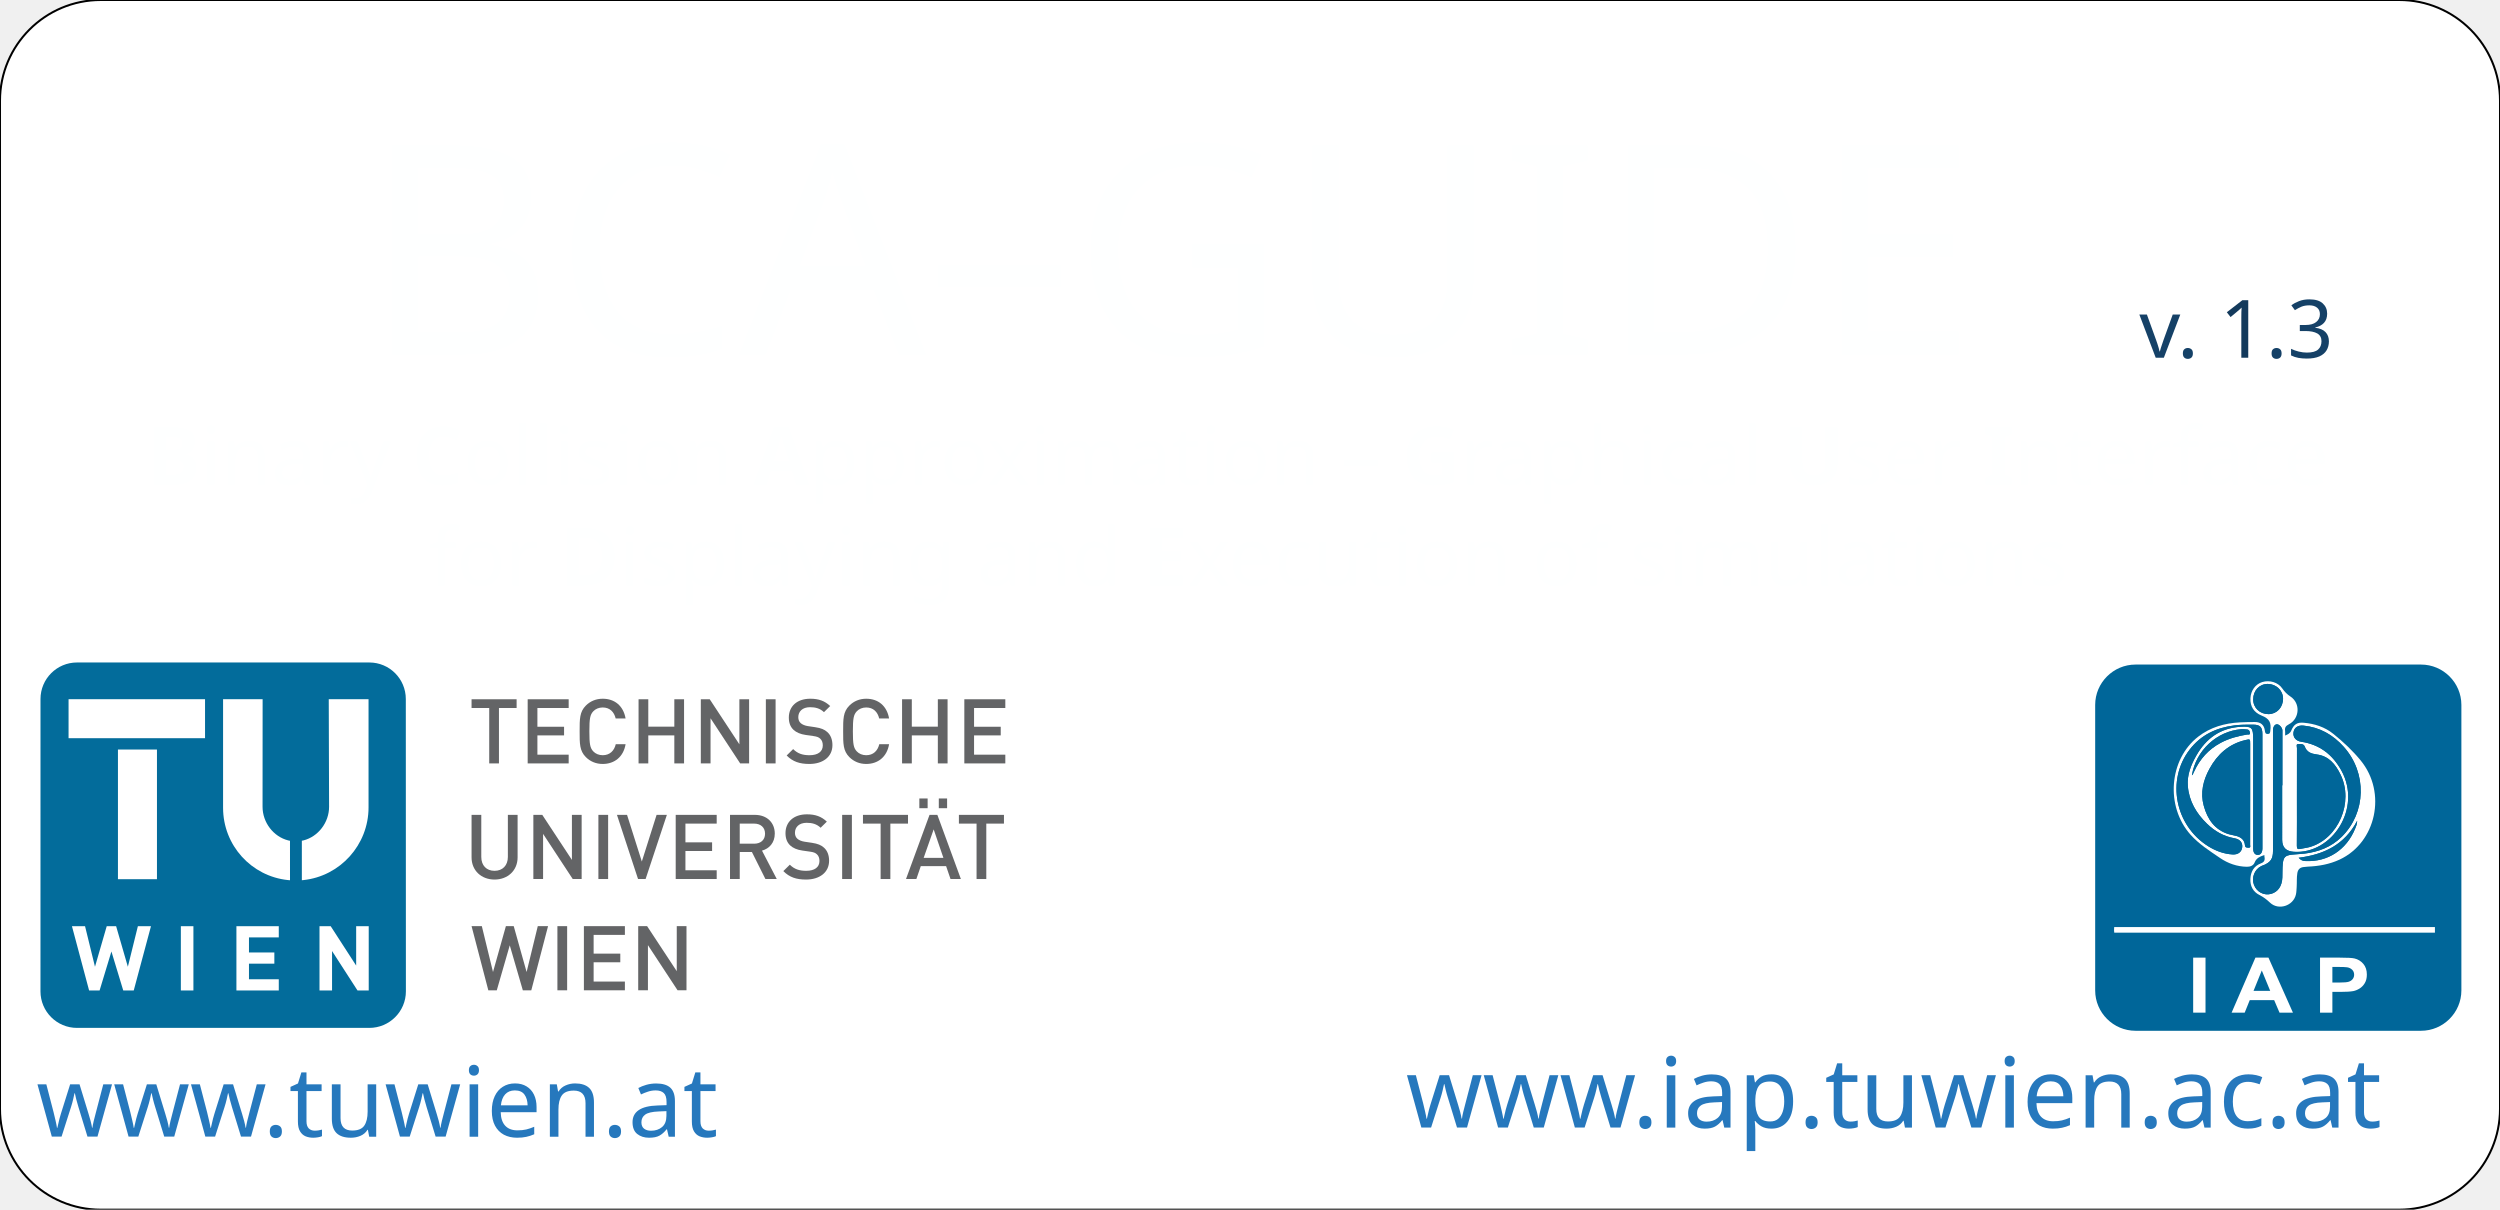
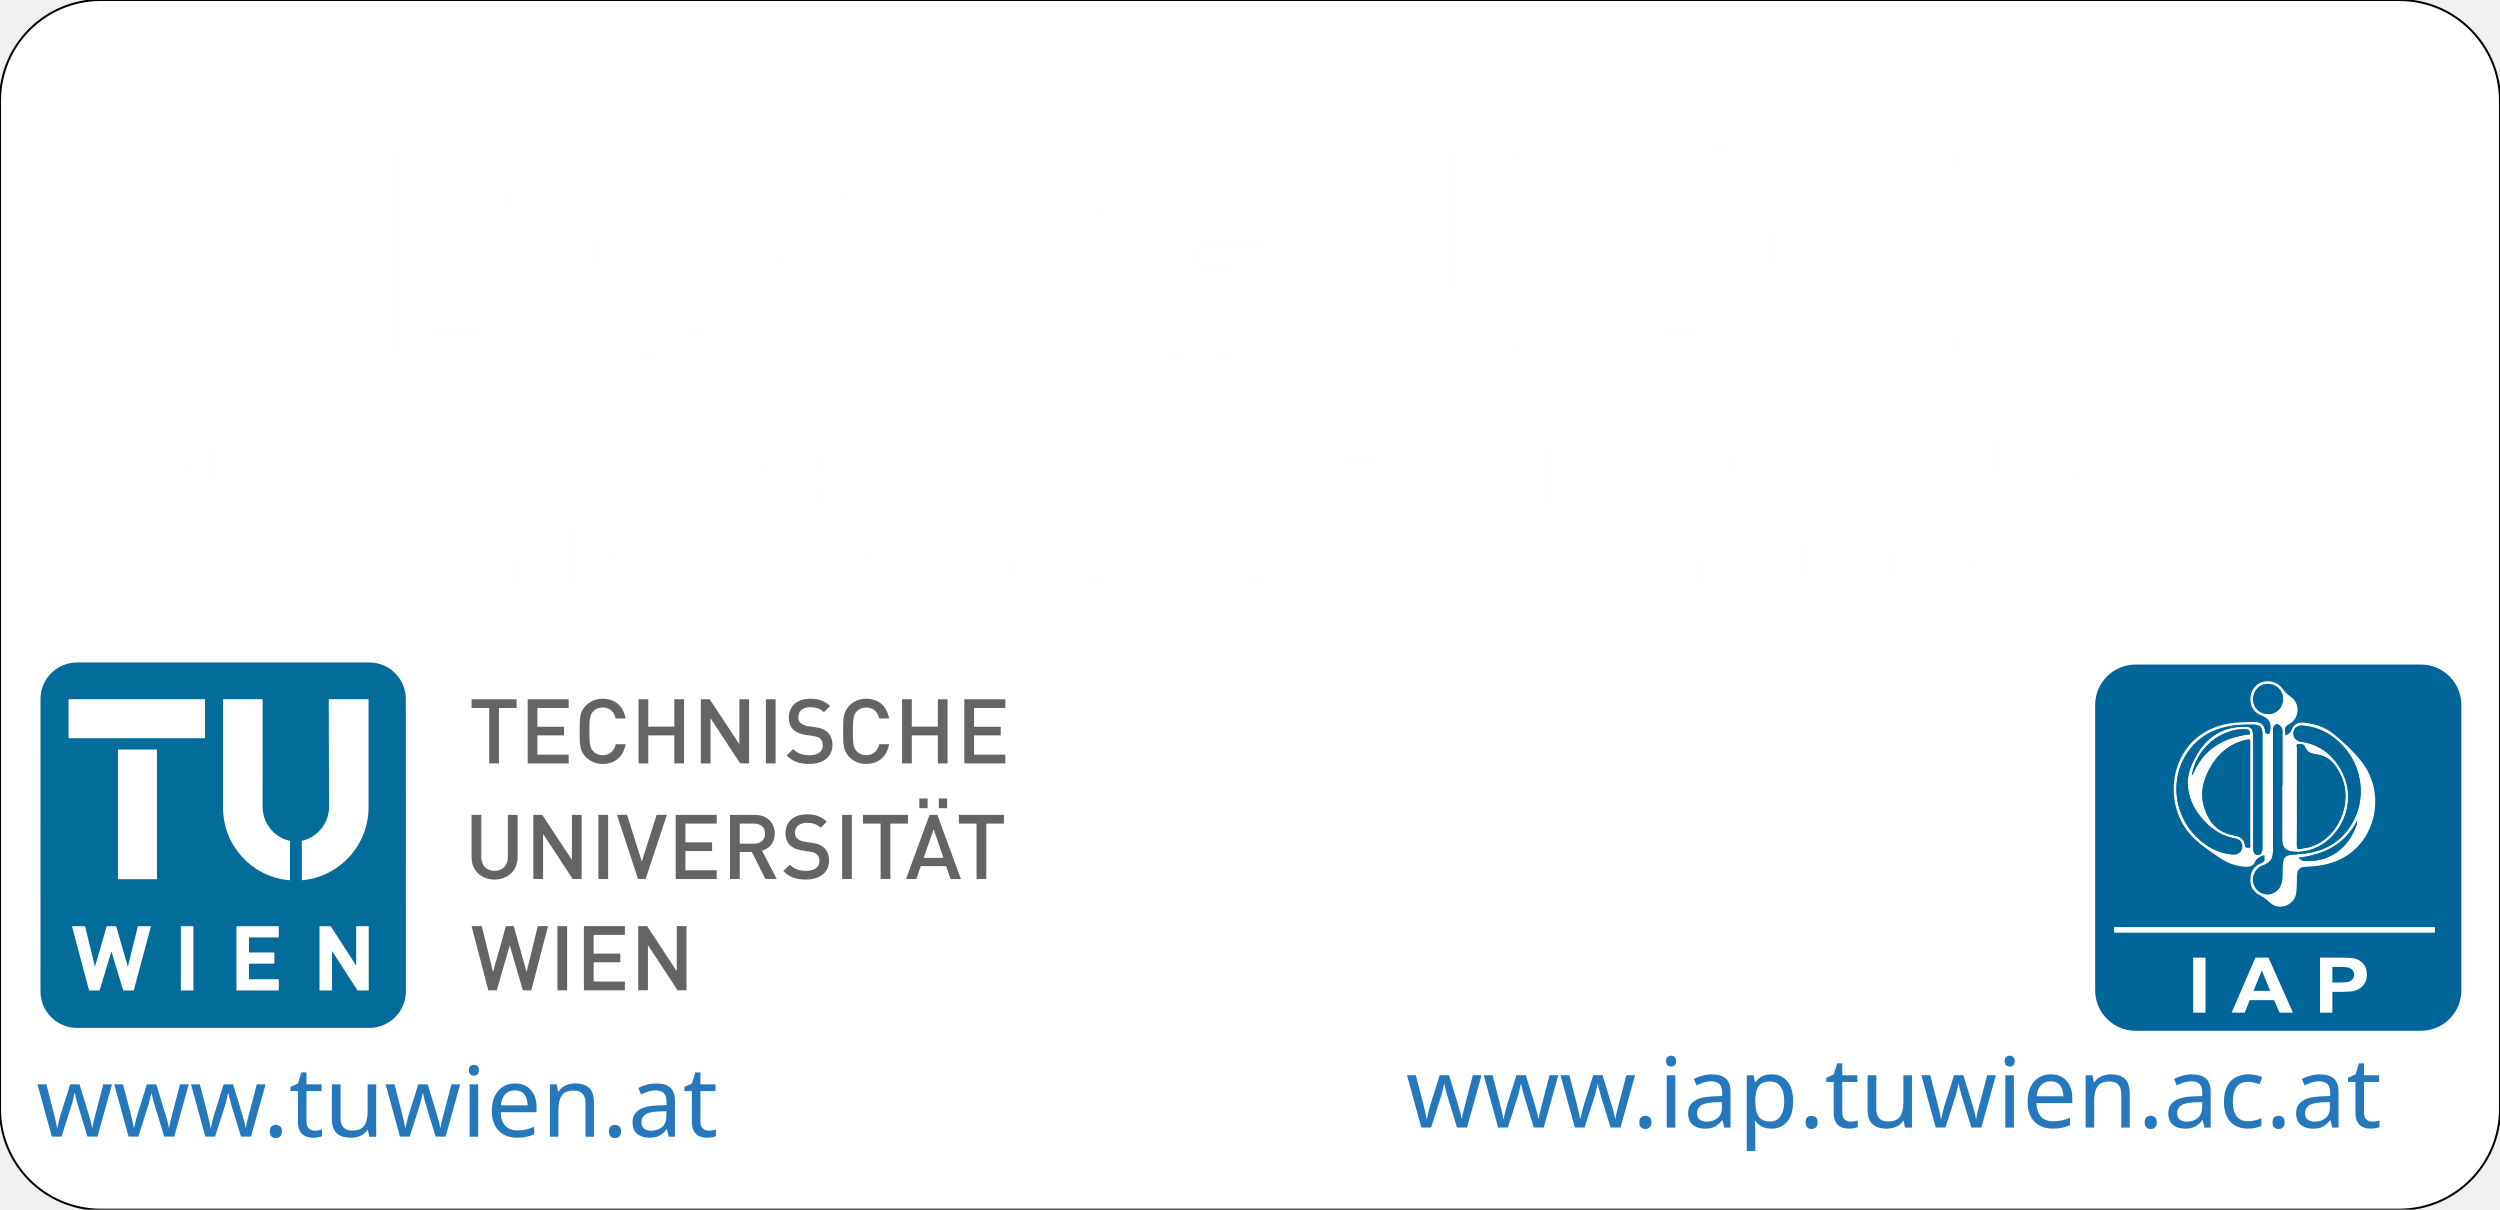
<svg xmlns="http://www.w3.org/2000/svg" xmlns:xlink="http://www.w3.org/1999/xlink" width="826.667" height="400" viewBox="0 0 218.722 105.833" version="1.1" id="svg5">
  <defs id="defs2">
    <rect x="-18.767" y="229.622" width="971.477" height="454.828" id="rect6992" />
    <rect x="769.454" y="592.822" width="22.699" height="110.199" id="rect19443" />
    <rect x="715.361" y="462.556" width="99.356" height="136.89" id="rect14781" />
    <linearGradient x1="0" y1="0" x2="1" y2="0" gradientUnits="userSpaceOnUse" gradientTransform="matrix(6.217606,316.5327,316.5327,-6.217606,307.058,0.2242669)" spreadMethod="pad" id="linearGradient852">
      <stop style="stop-opacity:1;stop-color:#ffffff" offset="0" id="stop844" />
      <stop style="stop-opacity:1;stop-color:#ffffff" offset="0.217" id="stop846" />
      <stop style="stop-opacity:1;stop-color:#006699" offset="0.778" id="stop848" />
      <stop style="stop-opacity:1;stop-color:#006699" offset="1" id="stop850" />
    </linearGradient>
    <clipPath clipPathUnits="userSpaceOnUse" id="clipPath862">
      <path d="M 0,300 H 620 V 0 H 0 Z" id="path860" />
    </clipPath>
    <clipPath clipPathUnits="userSpaceOnUse" id="clipPath876">
      <path d="m 10,44.974 h 255.642 v 90.821 H 10 Z" id="path874" />
    </clipPath>
    <clipPath clipPathUnits="userSpaceOnUse" id="clipPath984">
      <path d="m 264.59,44.369 h 90.82 v 90.82 h -90.82 z" id="path982" />
    </clipPath>
    <clipPath clipPathUnits="userSpaceOnUse" id="clipPath1082">
      <path d="m 389.312,46.545 h 220.687 v 87.072 H 389.312 Z" id="path1080" />
    </clipPath>
    <linearGradient xlink:href="#linearGradient852" id="linearGradient74793" gradientUnits="userSpaceOnUse" x1="312.927" y1="0.708" x2="312.927" y2="205.619" />
    <linearGradient xlink:href="#linearGradient852" id="linearGradient12729" gradientUnits="userSpaceOnUse" x1="312.927" y1="0.708" x2="312.927" y2="205.619" />
    <linearGradient xlink:href="#linearGradient852" id="linearGradient12731" gradientUnits="userSpaceOnUse" x1="312.927" y1="0.708" x2="312.927" y2="205.619" />
    <linearGradient xlink:href="#linearGradient852" id="linearGradient12733" gradientUnits="userSpaceOnUse" x1="312.927" y1="0.708" x2="312.927" y2="205.619" />
    <linearGradient xlink:href="#linearGradient852" id="linearGradient12735" gradientUnits="userSpaceOnUse" x1="312.927" y1="0.708" x2="312.927" y2="205.619" />
  </defs>
  <g id="layer1">
    <g id="g830" transform="matrix(0.3527778,0,0,-0.3527778,4.5474805e-5,105.8333)">
      <g id="g832" style="opacity:1;fill:url(#linearGradient74793);fill-opacity:1;stroke-width:1.001;stroke-miterlimit:4;stroke-dasharray:none">
        <g id="g834" style="fill:url(#linearGradient12735);fill-opacity:1;stroke-width:1.001;stroke-miterlimit:4;stroke-dasharray:none">
          <g id="g840" style="fill:url(#linearGradient12733);fill-opacity:1;stroke-width:1.001;stroke-miterlimit:4;stroke-dasharray:none">
            <g id="g842" style="fill:url(#linearGradient12731);fill-opacity:1;stroke-width:1.001;stroke-miterlimit:4;stroke-dasharray:none">
              <path d="M 25,300 C 11.193,300 0,288.807 0,275 V 275 25 C 0,11.193 11.193,0 25,0 v 0 h 570 c 13.807,0 25,11.193 25,25 v 0 250 c 0,13.807 -11.193,25 -25,25 v 0 z" style="fill:url(#linearGradient12729);fill-opacity:1;stroke:none;stroke-width:1.001;stroke-miterlimit:4;stroke-dasharray:none" id="path854" />
            </g>
          </g>
        </g>
      </g>
      <g id="g856">
        <g id="g858" clip-path="url(#clipPath862)">
          <g id="g864" transform="translate(595)">
            <path d="m 0,0 h -570 c -13.807,0 -25,11.193 -25,25 v 250 c 0,13.807 11.193,25 25,25 H 0 c 13.807,0 25,-11.193 25,-25 V 25 C 25,11.193 13.807,0 0,0 Z" style="fill:none;stroke:#000000;stroke-width:0.5;stroke-linecap:butt;stroke-linejoin:miter;stroke-miterlimit:10;stroke-dasharray:none;stroke-opacity:1" id="path866" />
          </g>
          <path d="M 96,52 H 14 v 82 h 82 z" style="fill:#ffffff;fill-opacity:1;fill-rule:nonzero;stroke:none" id="path868" />
        </g>
      </g>
      <g id="g870">
        <g id="g872" clip-path="url(#clipPath876)">
          <g id="g878" transform="translate(248.9807,95.7456)">
            <path d="M 0,0 V 2.168 H -11.173 V 0 h 4.379 V -13.742 H -4.38 V 0 Z" style="fill:#636466;fill-opacity:1;fill-rule:evenodd;stroke:none" id="path880" />
          </g>
          <g id="g882" transform="translate(238.2977,82.0042)">
            <path d="M 0,0 -5.831,15.909 H -7.775 L -13.608,0 h 2.571 l 1.094,3.195 h 6.279 L -2.57,0 Z m -4.334,5.251 h -4.893 l 2.479,7.061 z" style="fill:#636466;fill-opacity:1;fill-rule:evenodd;stroke:none" id="path884" />
          </g>
          <g id="g886" transform="translate(225.1858,95.7456)">
            <path d="M 0,0 V 2.168 H -11.172 V 0 h 4.38 v -13.742 h 2.414 V 0 Z" style="fill:#636466;fill-opacity:1;fill-rule:evenodd;stroke:none" id="path888" />
          </g>
          <path d="m 211.268,97.913 h -2.414 V 82.004 h 2.414 z" style="fill:#636466;fill-opacity:1;fill-rule:evenodd;stroke:none" id="path890" />
          <g id="g892" transform="translate(205.6151,86.5402)">
            <path d="m 0,0 c 0,1.363 -0.424,2.502 -1.295,3.262 -0.67,0.604 -1.497,0.96 -2.971,1.184 l -1.81,0.268 c -0.738,0.112 -1.386,0.38 -1.789,0.738 -0.424,0.38 -0.602,0.893 -0.602,1.475 0,1.407 1.027,2.479 2.904,2.479 1.341,0 2.481,-0.29 3.463,-1.228 l 1.541,1.518 c -1.362,1.274 -2.836,1.811 -4.936,1.811 -3.307,0 -5.318,-1.899 -5.318,-4.67 0,-1.296 0.38,-2.301 1.161,-3.039 0.693,-0.648 1.721,-1.095 3.017,-1.274 l 1.876,-0.268 c 0.939,-0.133 1.341,-0.29 1.744,-0.669 0.424,-0.38 0.626,-0.961 0.626,-1.654 0,-1.542 -1.208,-2.435 -3.285,-2.435 -1.631,0 -2.905,0.357 -4.066,1.519 l -1.609,-1.587 c 1.519,-1.541 3.239,-2.1 5.63,-2.1 C -2.389,-4.67 0,-2.927 0,0" style="fill:#636466;fill-opacity:1;fill-rule:evenodd;stroke:none" id="path894" />
          </g>
          <g id="g896" transform="translate(192.6375,82.0042)">
            <path d="m 0,0 -3.664,7.039 c 1.788,0.491 3.173,1.943 3.173,4.222 0,2.704 -1.922,4.648 -4.938,4.648 h -6.167 V 0 h 2.413 v 6.703 h 3.016 L -2.815,0 Z m -2.905,11.239 c 0,-1.564 -1.094,-2.48 -2.703,-2.48 h -3.575 v 4.983 h 3.575 c 1.609,0 2.703,-0.939 2.703,-2.503" style="fill:#636466;fill-opacity:1;fill-rule:evenodd;stroke:none" id="path898" />
          </g>
          <g id="g900" transform="translate(177.739,82.0042)">
            <path d="m 0,0 v 2.168 h -7.753 v 4.781 h 6.614 v 2.145 h -6.614 v 4.648 H 0 v 2.167 H -10.165 V 0 Z" style="fill:#636466;fill-opacity:1;fill-rule:evenodd;stroke:none" id="path902" />
          </g>
          <g id="g904" transform="translate(165.3834,97.9133)">
            <path d="M 0,0 H -2.548 L -6.212,-11.574 -9.876,0 h -2.503 l 5.229,-15.909 h 1.877 z" style="fill:#636466;fill-opacity:1;fill-rule:evenodd;stroke:none" id="path906" />
          </g>
          <path d="m 150.816,97.913 h -2.413 V 82.004 h 2.413 z" style="fill:#636466;fill-opacity:1;fill-rule:evenodd;stroke:none" id="path908" />
          <g id="g910" transform="translate(144.2481,82.0042)">
            <path d="M 0,0 V 15.909 H -2.413 V 4.737 l -7.351,11.172 h -2.212 V 0 h 2.413 V 11.194 L -2.212,0 Z" style="fill:#636466;fill-opacity:1;fill-rule:evenodd;stroke:none" id="path912" />
          </g>
          <g id="g914" transform="translate(128.3648,87.3671)">
            <path d="M 0,0 V 10.546 H -2.414 V 0.111 c 0,-2.122 -1.318,-3.441 -3.306,-3.441 -1.989,0 -3.285,1.319 -3.285,3.441 v 10.435 h -2.413 V 0 c 0,-3.285 2.458,-5.497 5.698,-5.497 C -2.481,-5.497 0,-3.285 0,0" style="fill:#636466;fill-opacity:1;fill-rule:evenodd;stroke:none" id="path916" />
          </g>
          <path d="m 230.052,101.979 h -2.055 v -2.413 h 2.055 z" style="fill:#636466;fill-opacity:1;fill-rule:evenodd;stroke:none" id="path918" />
          <path d="m 234.879,101.979 h -2.056 v -2.413 h 2.056 z" style="fill:#636466;fill-opacity:1;fill-rule:evenodd;stroke:none" id="path920" />
          <g id="g922" transform="translate(234.9969,110.6733)">
            <path d="M 0,0 V 15.909 H -2.413 V 9.116 H -8.87 v 6.793 h -2.414 V 0 h 2.414 v 6.949 h 6.457 V 0 Z" style="fill:#636466;fill-opacity:1;fill-rule:evenodd;stroke:none" id="path924" />
          </g>
          <g id="g926" transform="translate(220.4949,115.4324)">
            <path d="m 0,0 h -2.435 c -0.38,-1.608 -1.475,-2.725 -3.239,-2.725 -0.939,0 -1.789,0.356 -2.346,0.96 -0.783,0.849 -0.962,1.765 -0.962,4.96 0,3.195 0.179,4.111 0.962,4.961 0.557,0.603 1.407,0.96 2.346,0.96 1.764,0 2.837,-1.117 3.217,-2.726 H 0 c -0.557,3.173 -2.748,4.893 -5.674,4.893 -1.654,0 -3.084,-0.603 -4.179,-1.698 -1.564,-1.564 -1.542,-3.329 -1.542,-6.39 0,-3.061 -0.022,-4.826 1.542,-6.39 1.095,-1.095 2.525,-1.698 4.179,-1.698 2.881,0 5.138,1.72 5.674,4.893" style="fill:#636466;fill-opacity:1;fill-rule:evenodd;stroke:none" id="path928" />
          </g>
          <g id="g930" transform="translate(206.4432,115.2089)">
            <path d="m 0,0 c 0,1.363 -0.424,2.502 -1.296,3.262 -0.67,0.604 -1.497,0.961 -2.972,1.184 l -1.809,0.268 c -0.737,0.112 -1.386,0.38 -1.788,0.738 -0.424,0.38 -0.603,0.893 -0.603,1.475 0,1.407 1.028,2.479 2.904,2.479 1.342,0 2.481,-0.29 3.464,-1.228 l 1.542,1.519 c -1.364,1.274 -2.836,1.81 -4.938,1.81 -3.307,0 -5.318,-1.899 -5.318,-4.67 0,-1.295 0.379,-2.301 1.162,-3.039 0.692,-0.648 1.72,-1.094 3.017,-1.274 l 1.876,-0.267 c 0.939,-0.134 1.34,-0.291 1.743,-0.67 0.425,-0.38 0.625,-0.961 0.625,-1.654 0,-1.542 -1.206,-2.435 -3.284,-2.435 -1.631,0 -2.905,0.357 -4.067,1.519 L -11.35,-2.57 c 1.518,-1.541 3.24,-2.1 5.63,-2.1 C -2.391,-4.67 0,-2.927 0,0" style="fill:#636466;fill-opacity:1;fill-rule:evenodd;stroke:none" id="path932" />
          </g>
          <path d="m 192.346,126.582 h -2.413 v -15.909 h 2.413 z" style="fill:#636466;fill-opacity:1;fill-rule:evenodd;stroke:none" id="path934" />
          <g id="g936" transform="translate(185.7783,110.6733)">
            <path d="M 0,0 V 15.909 H -2.413 V 4.737 l -7.352,11.172 h -2.211 V 0 h 2.412 V 11.194 L -2.212,0 Z" style="fill:#636466;fill-opacity:1;fill-rule:evenodd;stroke:none" id="path938" />
          </g>
          <g id="g940" transform="translate(169.6458,110.6733)">
            <path d="M 0,0 V 15.909 H -2.413 V 9.116 H -8.87 v 6.793 h -2.413 V 0 h 2.413 v 6.949 h 6.457 V 0 Z" style="fill:#636466;fill-opacity:1;fill-rule:evenodd;stroke:none" id="path942" />
          </g>
          <g id="g944" transform="translate(155.1449,115.4324)">
            <path d="m 0,0 h -2.436 c -0.379,-1.608 -1.474,-2.725 -3.239,-2.725 -0.938,0 -1.788,0.356 -2.346,0.96 -0.783,0.849 -0.961,1.765 -0.961,4.96 0,3.195 0.178,4.111 0.961,4.961 0.558,0.603 1.408,0.96 2.346,0.96 1.765,0 2.837,-1.117 3.217,-2.726 H 0 c -0.559,3.173 -2.748,4.893 -5.675,4.893 -1.654,0 -3.084,-0.603 -4.178,-1.698 -1.565,-1.564 -1.542,-3.329 -1.542,-6.39 0,-3.061 -0.023,-4.826 1.542,-6.39 1.094,-1.095 2.524,-1.698 4.178,-1.698 2.882,0 5.139,1.72 5.675,4.893" style="fill:#636466;fill-opacity:1;fill-rule:evenodd;stroke:none" id="path946" />
          </g>
          <g id="g948" transform="translate(141.0291,110.6733)">
            <path d="m 0,0 v 2.168 h -7.754 v 4.781 h 6.614 v 2.144 h -6.614 v 4.648 H 0 v 2.168 H -10.166 V 0 Z" style="fill:#636466;fill-opacity:1;fill-rule:evenodd;stroke:none" id="path950" />
          </g>
          <g id="g952" transform="translate(128.1186,124.4144)">
            <path d="M 0,0 V 2.168 H -11.172 V 0 h 4.38 v -13.741 h 2.413 V 0 Z" style="fill:#636466;fill-opacity:1;fill-rule:evenodd;stroke:none" id="path954" />
          </g>
          <g id="g956" transform="translate(249.3186,110.6733)">
            <path d="m 0,0 v 2.168 h -7.752 v 4.781 h 6.613 v 2.144 h -6.613 v 4.648 H 0 v 2.168 H -10.165 V 0 Z" style="fill:#636466;fill-opacity:1;fill-rule:evenodd;stroke:none" id="path958" />
          </g>
          <g id="g960" transform="translate(135.9169,70.3152)">
            <path d="M 0,0 H -2.548 L -5.318,-11.373 -8.513,0 h -1.944 L -13.652,-11.373 -16.423,0 h -2.547 l 4.156,-15.909 h 2.1 l 3.218,11.149 3.24,-11.149 h 2.1 z" style="fill:#636466;fill-opacity:1;fill-rule:evenodd;stroke:none" id="path962" />
          </g>
          <g id="g964" transform="translate(170.2491,54.4063)">
            <path d="M 0,0 V 15.909 H -2.413 V 4.737 l -7.35,11.172 h -2.212 V 0 h 2.413 V 11.194 L -2.211,0 Z" style="fill:#636466;fill-opacity:1;fill-rule:evenodd;stroke:none" id="path966" />
          </g>
          <g id="g968" transform="translate(154.9727,54.4063)">
            <path d="m 0,0 v 2.167 h -7.754 v 4.782 h 6.614 v 2.145 h -6.614 v 4.647 H 0 v 2.168 H -10.167 V 0 Z" style="fill:#636466;fill-opacity:1;fill-rule:evenodd;stroke:none" id="path970" />
          </g>
          <path d="m 140.651,70.315 h -2.414 V 54.406 h 2.414 z" style="fill:#636466;fill-opacity:1;fill-rule:evenodd;stroke:none" id="path972" />
          <g id="g974" transform="translate(91.5976,135.7042)">
            <path d="m 0,0 c 5.002,0 9.044,-4.059 9.044,-9.067 l 0.019,-72.49 c 0,-5.007 -4.074,-9.066 -9.075,-9.066 h -72.486 c -5.002,0 -9.063,4.059 -9.063,9.066 l 0.006,72.49 c 0,5.008 4.049,9.067 9.05,9.067 z m -62.347,-21.594 h 9.676 v -32.155 h -9.676 z m -12.247,12.491 h 33.845 v -9.676 h -33.845 z m 20.439,-56.295 h -3.248 l -2.486,-10.058 -2.912,10.058 h -2.329 l -2.913,-10.058 -2.464,10.058 h -3.248 l 4.256,-15.949 h 2.599 l 2.934,9.677 2.935,-9.677 h 2.598 z m 54,-15.949 v 15.949 h -3.114 v -9.766 l -6.317,9.766 h -2.777 v -15.949 h 3.113 v 9.789 l 6.317,-9.789 z m -22.306,0 v 2.778 h -7.392 v 3.875 h 6.294 v 2.778 h -6.294 v 3.74 h 7.392 v 2.778 h -10.506 v -15.949 z m -21.171,15.949 h -3.114 v -15.949 h 3.114 z m 23.954,11.393 -0.511,0.043 c -9.072,0.947 -16.086,8.612 -16.086,17.934 v 26.925 h 9.807 l -0.016,-26.686 c 0,-3.903 2.714,-7.412 6.355,-8.336 0.16,-0.039 0.284,-0.064 0.448,-0.093 z m 2.937,9.801 c 0.147,0.027 0.256,0.044 0.4,0.079 3.642,0.924 6.356,4.433 6.356,8.336 l -0.083,26.686 h 9.869 v -26.826 c 0.01,-9.323 -7.07,-17.075 -16.142,-18.034 l -0.398,-0.041 z" style="fill:#036c9b;fill-opacity:1;fill-rule:evenodd;stroke:none" id="path976" />
          </g>
        </g>
      </g>
      <g id="g978" transform="translate(255.0128)">
        <g id="g980" clip-path="url(#clipPath984)">
          <g id="g986" transform="translate(345.4078,44.3687)">
            <path d="m 0,0 h -70.815 c -5.502,0 -10.003,4.501 -10.003,10.002 v 70.816 c 0,5.501 4.501,10.002 10.003,10.002 H 0 c 5.501,0 10.002,-4.501 10.002,-10.002 V 10.002 C 10.002,4.501 5.501,0 0,0" style="fill:#006699;fill-opacity:1;fill-rule:nonzero;stroke:none" id="path988" />
          </g>
          <g id="g990" transform="translate(348.8484,70.0953)">
            <path d="m 0,0 v -1.4 h -79.527 c -0.02,0.211 -0.051,0.401 -0.053,0.593 -0.001,0.248 0.021,0.498 0.037,0.807 z" style="fill:#ffffff;fill-opacity:1;fill-rule:nonzero;stroke:none" id="path992" />
          </g>
          <path d="m 288.892,62.507 h 3.061 V 48.865 h -3.061 z" style="fill:#ffffff;fill-opacity:1;fill-rule:nonzero;stroke:none" id="path994" />
          <g id="g996" transform="translate(307.9992,54.2623)">
            <path d="M 0,0 -2.088,5.062 -4.136,0 Z M 5.635,-5.397 H 2.306 L 0.982,-2.299 H -5.076 L -6.328,-5.397 H -9.574 L -3.67,8.245 h 3.236 z" style="fill:#ffffff;fill-opacity:1;fill-rule:nonzero;stroke:none" id="path998" />
          </g>
          <g id="g1000" transform="translate(323.4156,60.1994)">
            <path d="m 0,0 v -3.871 h 1.675 c 1.206,0 2.013,0.071 2.419,0.214 0.407,0.143 0.726,0.366 0.957,0.67 0.231,0.304 0.346,0.657 0.346,1.061 0,0.496 -0.162,0.905 -0.486,1.228 -0.324,0.323 -0.734,0.524 -1.23,0.605 C 3.316,-0.031 2.581,0 1.478,0 Z M -3.061,-11.334 V 2.308 H 1.85 C 3.712,2.308 4.925,2.24 5.49,2.103 6.359,1.898 7.086,1.453 7.672,0.767 8.258,0.082 8.551,-0.803 8.551,-1.889 8.551,-2.727 8.382,-3.431 8.044,-4.001 7.706,-4.572 7.277,-5.02 6.757,-5.346 6.236,-5.672 5.707,-5.887 5.17,-5.993 4.439,-6.123 3.381,-6.188 1.995,-6.188 H 0 v -5.146 z" style="fill:#ffffff;fill-opacity:1;fill-rule:nonzero;stroke:none" id="path1002" />
          </g>
          <g id="g1004" transform="translate(306.41,87.9026)">
            <path d="m 0,0 c -0.963,-0.33 -1.839,-0.696 -2.27,-1.792 -0.309,-0.786 -1.087,-1.086 -1.948,-1.069 -2.431,0.045 -4.649,0.823 -6.628,2.172 -2.573,1.753 -5.218,3.428 -7.326,5.785 -6.247,6.984 -5.35,18.685 1.894,24.303 3.038,2.356 6.568,3.347 10.346,3.554 1.233,0.067 2.469,0.076 3.704,0.086 1.461,0.011 2.319,-0.732 2.498,-2.175 0.058,-0.464 0.113,-0.797 0.715,-0.792 0.604,0.004 0.57,0.394 0.624,0.786 0.291,2.094 -0.228,3.003 -2.176,3.79 -1.896,0.767 -2.838,2.238 -2.747,4.288 0.085,1.911 1.254,3.505 2.946,4.018 1.809,0.549 3.92,-0.069 4.961,-1.604 0.564,-0.833 1.212,-1.458 2.05,-2.019 2.49,-1.664 2.25,-5.471 -0.431,-6.862 -0.748,-0.387 -1.052,-0.785 -0.934,-1.587 0.053,-0.358 0.009,-0.731 0.009,-1.197 0.683,0.264 1.243,0.561 1.52,1.225 0.639,1.534 1.448,2.099 3.093,1.949 2.704,-0.245 5.235,-1.051 7.374,-2.785 2.45,-1.985 4.757,-4.133 6.76,-6.582 C 30.542,15.538 27.895,3.158 18.786,-1.086 16.278,-2.254 13.609,-2.718 10.866,-2.832 10.503,-2.847 10.139,-2.89 9.779,-2.941 8.914,-3.063 8.457,-3.576 8.316,-4.436 8.126,-5.585 8.23,-6.743 8.151,-7.894 8.108,-8.512 8.1,-9.142 7.964,-9.741 c -0.641,-2.826 -4.322,-4.012 -6.421,-2.022 -0.803,0.762 -1.619,1.389 -2.616,1.893 -1.58,0.797 -2.345,2.214 -2.256,4.02 0.09,1.823 0.906,3.21 2.648,3.849 0.993,0.364 0.958,1.026 0.83,1.817 0.019,0.047 0.039,0.095 0.058,0.142 C 0.138,-0.028 0.069,-0.014 0,0" style="fill:#ffffff;fill-opacity:1;fill-rule:nonzero;stroke:none" id="path1006" />
          </g>
          <g id="g1008" transform="translate(310.9661,105.2305)">
            <path d="m 0,0 h 0.06 c 0,4.539 -0.001,9.077 0.001,13.616 0,0.637 -0.733,1.5 -1.308,1.53 -0.563,0.03 -0.994,-0.557 -1.028,-1.41 -0.009,-0.225 -0.002,-0.451 -0.002,-0.677 0,-9.782 0.001,-19.564 0,-29.347 0,-1.9 -0.59,-2.781 -2.327,-3.495 -0.182,-0.075 -0.372,-0.129 -0.549,-0.214 -1.694,-0.814 -2.518,-2.886 -1.853,-4.649 0.673,-1.79 2.486,-2.755 4.255,-2.266 1.701,0.469 2.721,1.939 2.798,4.06 0.041,1.127 -0.004,2.26 0.105,3.378 0.161,1.659 0.607,2.088 2.252,2.286 1.03,0.125 2.074,0.127 3.103,0.255 3.484,0.432 6.647,1.626 9.204,4.126 6.147,6.012 6.393,15.868 0.543,22.387 -2.668,2.973 -5.952,4.842 -9.972,5.243 -1.445,0.144 -2.365,-0.558 -2.491,-1.786 -0.117,-1.138 0.638,-2.029 1.943,-2.223 4.536,-0.675 7.782,-3.198 9.952,-7.14 5.157,-9.372 -2.29,-20.756 -11.763,-20.152 -1.912,0.122 -2.92,1.051 -2.922,2.95 C -0.003,-9.019 0,-4.509 0,0" style="fill:#086a9c;fill-opacity:1;fill-rule:nonzero;stroke:none" id="path1010" />
          </g>
          <g id="g1012" transform="translate(314.62,102.4145)">
            <path d="m 0,0 c 0,-4.059 0.021,-8.119 -0.019,-12.178 -0.007,-0.76 0.231,-0.913 0.901,-0.76 0.764,0.175 1.557,0.243 2.307,0.461 7.119,2.071 10.967,11.135 7.635,17.957 C 9.589,8.009 7.946,10.086 4.935,10.481 3.573,10.66 2.465,11.018 1.923,12.484 1.668,13.175 0.783,13.105 0.194,13.043 -0.227,12.998 0.014,12.364 0.012,12.008 -0.007,8.005 0,4.003 0,0" style="fill:#086a9c;fill-opacity:1;fill-rule:nonzero;stroke:none" id="path1014" />
          </g>
          <g id="g1016" transform="translate(303.0321,103.1111)">
            <path d="m 0,0 c 0,4.143 0,8.285 0,12.428 0,1.2 -0.014,1.205 -1.156,0.936 -4.096,-0.966 -6.956,-3.501 -8.934,-7.127 -1.574,-2.884 -2.321,-5.942 -1.425,-9.188 0.921,-3.338 2.718,-5.987 6.233,-7.047 0.643,-0.194 1.321,-0.269 1.964,-0.46 1.108,-0.328 1.913,-1.015 2.01,-2.224 0.057,-0.712 0.513,-0.631 0.93,-0.65 0.59,-0.026 0.366,0.466 0.367,0.735 C 0.004,-8.398 0,-4.199 0,0" style="fill:#086a9c;fill-opacity:1;fill-rule:nonzero;stroke:none" id="path1018" />
          </g>
          <g id="g1020" transform="translate(306.0669,103.83)">
            <path d="m 0,0 c 0,4.708 0.008,9.416 -0.004,14.124 -0.005,1.759 -0.595,2.329 -2.335,2.336 -1.544,0.005 -3.086,0.004 -4.625,-0.19 -4.475,-0.564 -8.286,-2.358 -11.09,-6.011 -5.806,-7.562 -3.636,-18.812 4.613,-23.959 1.864,-1.163 3.873,-1.915 6.078,-2.037 1.366,-0.075 2.261,0.668 2.361,1.862 0.092,1.084 -0.559,1.914 -1.93,2.154 -2.675,0.47 -4.908,1.758 -6.818,3.611 -2.636,2.556 -4.445,5.584 -4.746,9.339 -0.22,2.751 0.761,5.204 2.08,7.532 2.444,4.316 6.036,6.89 11.077,7.169 2.702,0.151 3.044,-0.204 3.044,-2.966 0,-9.077 0,-18.155 0.002,-27.233 0,-0.999 0.409,-1.559 1.127,-1.576 0.711,-0.017 1.139,0.552 1.165,1.552 C 0.004,-14.096 0,-13.898 0,-13.701 V 0" style="fill:#086a9c;fill-opacity:1;fill-rule:nonzero;stroke:none" id="path1022" />
          </g>
          <g id="g1024" transform="translate(303.7727,126.5484)">
            <path d="M 0,0 C 0,-2.084 1.649,-3.666 3.808,-3.653 5.87,-3.641 7.431,-1.966 7.412,0.215 7.394,2.216 5.71,3.825 3.621,3.836 1.557,3.848 0,2.199 0,0" style="fill:#086a9c;fill-opacity:1;fill-rule:nonzero;stroke:none" id="path1026" />
          </g>
          <g id="g1028" transform="translate(288.5789,107.7563)">
            <path d="M 0,0 C 0.108,0.035 0.146,0.036 0.154,0.052 0.287,0.33 0.418,0.609 0.547,0.89 1.97,4.01 4.141,6.428 7.182,8.042 c 2.058,1.091 4.268,1.671 6.547,2.046 0.233,0.038 0.7,-0.167 0.667,0.358 -0.028,0.442 -0.186,0.843 -0.721,0.887 -0.472,0.038 -0.951,0.104 -1.42,0.068 C 6.183,10.932 0.993,6.111 0,0" style="fill:#086a9c;fill-opacity:1;fill-rule:nonzero;stroke:none" id="path1030" />
          </g>
          <g id="g1032" transform="translate(315.0475,87.2771)">
            <path d="m 0,0 c 0.634,-0.645 0.93,-0.78 1.728,-0.817 5.51,-0.262 10.162,2.791 12.305,8.088 0.212,0.522 0.475,1.04 0.486,1.916 C 11.365,3.158 6.187,0.775 0,0" style="fill:#086a9c;fill-opacity:1;fill-rule:nonzero;stroke:none" id="path1034" />
          </g>
          <g id="g1036" transform="translate(310.9661,105.2305)">
            <path d="m 0,0 c 0,-4.509 -0.003,-9.019 0.001,-13.528 0.002,-1.899 1.01,-2.828 2.922,-2.95 9.473,-0.604 16.92,10.78 11.763,20.152 -2.17,3.942 -5.416,6.465 -9.952,7.14 -1.305,0.194 -2.06,1.085 -1.943,2.223 0.126,1.228 1.046,1.93 2.491,1.786 4.02,-0.401 7.304,-2.27 9.972,-5.243 5.85,-6.519 5.604,-16.375 -0.543,-22.387 -2.557,-2.5 -5.72,-3.694 -9.204,-4.126 -1.029,-0.128 -2.073,-0.13 -3.103,-0.255 -1.645,-0.198 -2.091,-0.627 -2.252,-2.286 -0.109,-1.118 -0.064,-2.251 -0.105,-3.378 -0.077,-2.121 -1.097,-3.591 -2.798,-4.06 -1.769,-0.489 -3.582,0.476 -4.255,2.266 -0.665,1.763 0.159,3.835 1.853,4.649 0.177,0.085 0.367,0.139 0.549,0.214 1.737,0.714 2.327,1.595 2.327,3.495 0.001,9.783 0,19.565 0,29.347 0,0.226 -0.007,0.452 0.002,0.677 0.034,0.853 0.465,1.44 1.028,1.41 0.575,-0.03 1.308,-0.893 1.308,-1.53 C 0.059,9.077 0.06,4.539 0.06,0 Z" style="fill:#006699;fill-opacity:1;fill-rule:nonzero;stroke:none" id="path1038" />
          </g>
          <g id="g1040" transform="translate(314.62,102.4145)">
            <path d="m 0,0 c 0,4.003 -0.007,8.005 0.012,12.008 0.002,0.356 -0.239,0.99 0.182,1.035 0.589,0.062 1.474,0.132 1.729,-0.559 0.542,-1.466 1.65,-1.824 3.012,-2.003 3.011,-0.395 4.654,-2.472 5.889,-5.001 3.332,-6.822 -0.516,-15.886 -7.635,-17.957 -0.75,-0.218 -1.543,-0.286 -2.307,-0.461 -0.67,-0.153 -0.908,0 -0.901,0.76 C 0.021,-8.119 0,-4.059 0,0" style="fill:#006699;fill-opacity:1;fill-rule:nonzero;stroke:none" id="path1042" />
          </g>
          <g id="g1044" transform="translate(303.0321,103.1111)">
            <path d="m 0,0 c 0,-4.199 0.004,-8.398 -0.011,-12.597 -0.001,-0.269 0.223,-0.761 -0.367,-0.735 -0.417,0.019 -0.873,-0.062 -0.93,0.65 -0.097,1.209 -0.902,1.896 -2.01,2.224 -0.643,0.191 -1.321,0.266 -1.964,0.46 -3.515,1.06 -5.312,3.709 -6.233,7.047 -0.896,3.246 -0.149,6.304 1.425,9.188 1.978,3.626 4.838,6.161 8.934,7.127 C -0.014,13.633 0,13.628 0,12.428 0,8.285 0,4.143 0,0" style="fill:#006699;fill-opacity:1;fill-rule:nonzero;stroke:none" id="path1046" />
          </g>
          <g id="g1048" transform="translate(306.0671,103.83)">
            <path d="m 0,0 v -13.701 c 0,-0.197 0.004,-0.395 -0.001,-0.592 -0.026,-1 -0.455,-1.569 -1.165,-1.552 -0.718,0.017 -1.127,0.577 -1.127,1.576 -0.003,9.078 -10e-4,18.156 -0.002,27.233 0,2.762 -0.342,3.117 -3.045,2.966 -5.04,-0.279 -8.632,-2.853 -11.076,-7.169 -1.319,-2.328 -2.3,-4.781 -2.08,-7.532 0.301,-3.755 2.11,-6.783 4.745,-9.339 1.911,-1.853 4.144,-3.141 6.819,-3.611 1.371,-0.24 2.022,-1.07 1.931,-2.154 -0.101,-1.194 -0.996,-1.937 -2.363,-1.862 -2.204,0.122 -4.213,0.874 -6.077,2.037 -8.249,5.147 -10.419,16.397 -4.613,23.959 2.804,3.653 6.615,5.447 11.09,6.011 1.538,0.194 3.081,0.195 4.625,0.19 1.74,-0.007 2.33,-0.577 2.335,-2.336 C 0.008,9.416 0,4.708 0,0" style="fill:#006699;fill-opacity:1;fill-rule:nonzero;stroke:none" id="path1050" />
          </g>
          <g id="g1052" transform="translate(303.7727,126.5484)">
            <path d="M 0,0 C 0,2.199 1.557,3.848 3.621,3.836 5.71,3.825 7.394,2.216 7.412,0.215 7.431,-1.966 5.87,-3.641 3.808,-3.653 1.649,-3.666 0,-2.084 0,0" style="fill:#006699;fill-opacity:1;fill-rule:nonzero;stroke:none" id="path1054" />
          </g>
          <g id="g1056" transform="translate(288.5789,107.7563)">
            <path d="m 0,0 c 0.993,6.111 6.183,10.932 12.255,11.401 0.469,0.036 0.948,-0.03 1.42,-0.068 0.535,-0.044 0.693,-0.445 0.721,-0.887 0.033,-0.525 -0.434,-0.32 -0.667,-0.358 C 11.45,9.713 9.24,9.133 7.182,8.042 4.141,6.428 1.97,4.01 0.547,0.89 0.418,0.609 0.287,0.33 0.154,0.052 0.146,0.036 0.108,0.035 0,0" style="fill:#006699;fill-opacity:1;fill-rule:nonzero;stroke:none" id="path1058" />
          </g>
          <g id="g1060" transform="translate(315.0475,87.2771)">
            <path d="M 0,0 C 6.187,0.775 11.365,3.158 14.519,9.187 14.508,8.311 14.245,7.793 14.033,7.271 11.89,1.974 7.238,-1.079 1.728,-0.817 0.93,-0.78 0.634,-0.645 0,0" style="fill:#006699;fill-opacity:1;fill-rule:nonzero;stroke:none" id="path1062" />
          </g>
        </g>
      </g>
      <text transform="scale(1,-1)" style="font-variant:normal;font-weight:normal;font-stretch:normal;font-size:72.656px;font-family:'Myriad Pro';-inkscape-font-specification:MyriadPro-Regular;writing-mode:lr-tb;fill:#ffffff;fill-opacity:1;fill-rule:nonzero;stroke:none" id="text1066" x="90.151" y="-212.075">
        <tspan id="tspan1064" x="90.151" y="-212.075" style="fill:#feffff;fill-opacity:1">BCA–GUIDE</tspan>
      </text>
      <text transform="scale(1,-1)" style="font-variant:normal;font-weight:normal;font-stretch:normal;font-size:20px;font-family:'Myriad Pro';-inkscape-font-specification:MyriadPro-Regular;text-align:center;writing-mode:lr-tb;text-anchor:middle;fill:#ffffff;fill-opacity:1;fill-rule:nonzero;stroke:none" id="text1066-3" x="309.561" y="-179.792">
        <tspan id="tspan1064-0" x="309.561" y="-179.792" style="font-size:20px;text-align:center;text-anchor:middle;fill:#feffff;fill-opacity:1">
          <tspan style="font-style:normal;font-variant:normal;font-weight:bold;font-stretch:normal;font-family:'Myriad Pro';-inkscape-font-specification:'Myriad Pro Bold';text-align:center;text-anchor:middle" id="tspan65825">B</tspan>inary <tspan style="font-style:normal;font-variant:normal;font-weight:bold;font-stretch:normal;font-family:'Myriad Pro';-inkscape-font-specification:'Myriad Pro Bold';text-align:center;text-anchor:middle" id="tspan67237">C</tspan>ollision <tspan style="font-style:normal;font-variant:normal;font-weight:bold;font-stretch:normal;font-family:'Myriad Pro';-inkscape-font-specification:'Myriad Pro Bold';text-align:center;text-anchor:middle" id="tspan68535">A</tspan>pproximation – <tspan style="font-style:normal;font-variant:normal;font-weight:bold;font-stretch:normal;font-family:'Myriad Pro';-inkscape-font-specification:'Myriad Pro Bold';text-align:center;text-anchor:middle" id="tspan26903">G</tspan>raphical <tspan style="font-style:normal;font-variant:normal;font-weight:bold;font-stretch:normal;font-family:'Myriad Pro';-inkscape-font-specification:'Myriad Pro Bold';text-align:center;text-anchor:middle" id="tspan27829">U</tspan>ser <tspan style="font-style:normal;font-variant:normal;font-weight:bold;font-stretch:normal;font-family:'Myriad Pro';-inkscape-font-specification:'Myriad Pro Bold';text-align:center;text-anchor:middle" id="tspan29379">I</tspan>nterface</tspan>
        <tspan x="309.561" y="-154.792" style="font-size:20px;text-align:center;text-anchor:middle;fill:#feffff;fill-opacity:1" id="tspan38487">for <tspan style="font-style:normal;font-variant:normal;font-weight:bold;font-stretch:normal;font-family:'Myriad Pro';-inkscape-font-specification:'Myriad Pro Bold';text-align:center;text-anchor:middle" id="tspan30533">D</tspan>isplaying and <tspan style="font-style:normal;font-variant:normal;font-weight:bold;font-stretch:normal;font-family:'Myriad Pro';-inkscape-font-specification:'Myriad Pro Bold';text-align:center;text-anchor:middle" id="tspan32545">E</tspan>xecution of simulations</tspan>
      </text>
      <text transform="scale(1,-1)" style="font-variant:normal;font-weight:normal;font-stretch:normal;font-size:24.219px;font-family:'Myriad Pro';-inkscape-font-specification:MyriadPro-Regular;writing-mode:lr-tb;fill:#2678bd;fill-opacity:1;fill-rule:nonzero;stroke:none" id="text1074" x="9.02" y="-48.37">
        <tspan x="9.02" id="tspan1068" y="-48.37" />
        <tspan x="9.02" id="tspan1070" y="-18.096">www.tuwien.at</tspan>
        <tspan id="tspan1072" x="9.02" y="12.177" />
      </text>
-       <text transform="scale(1,-1)" style="font-variant:normal;font-weight:normal;font-stretch:normal;font-size:24.219px;font-family:'Myriad Pro';-inkscape-font-specification:MyriadPro-Regular;writing-mode:lr-tb;fill:#154167;fill-opacity:1;fill-rule:nonzero;stroke:none" id="text1074-53" x="530.553" y="-241.552">
-         <tspan x="530.553" id="tspan1068-9" y="-241.552" />
-         <tspan id="tspan1072-2" x="530.553" y="-211.278" style="font-size:20px;fill:#154167;fill-opacity:1">v. <tspan style="fill:#133a5c;fill-opacity:1" id="tspan101028">1</tspan>.3</tspan>
-       </text>
      <text transform="scale(1,-1)" style="font-variant:normal;font-weight:normal;font-stretch:normal;font-size:24.219px;font-family:'Myriad Pro';-inkscape-font-specification:MyriadPro-Regular;writing-mode:lr-tb;fill:#2678bd;fill-opacity:1;fill-rule:nonzero;stroke:none" id="text1074-5" x="348.663" y="-20.349">
        <tspan x="348.663" id="tspan1070-2" y="-20.349">www.iap.tuwien.ac.at</tspan>
        <tspan id="tspan1072-3" x="348.663" y="9.925" />
      </text>
      <text xml:space="preserve" transform="matrix(0.75,0,0,-0.75,-20.19877,488.3952)" id="text14779" style="font-style:normal;font-weight:normal;font-size:40px;line-height:1.25;font-family:sans-serif;white-space:pre;shape-inside:url(#rect14781);fill:#000000;fill-opacity:1;stroke:none" />
      <text xml:space="preserve" transform="matrix(0.75,0,0,-0.75,-20.19877,488.3952)" id="text19441" style="font-style:normal;font-weight:normal;font-size:40px;line-height:1.25;font-family:sans-serif;white-space:pre;shape-inside:url(#rect19443);fill:#000000;fill-opacity:1;stroke:none" />
      <text xml:space="preserve" transform="matrix(0.75,0,0,-0.75,-20.19877,488.3952)" id="text6990" style="font-style:normal;font-weight:normal;font-size:40px;line-height:1.25;font-family:sans-serif;white-space:pre;shape-inside:url(#rect6992);fill:#000000;fill-opacity:1;stroke:none" />
    </g>
  </g>
</svg>
